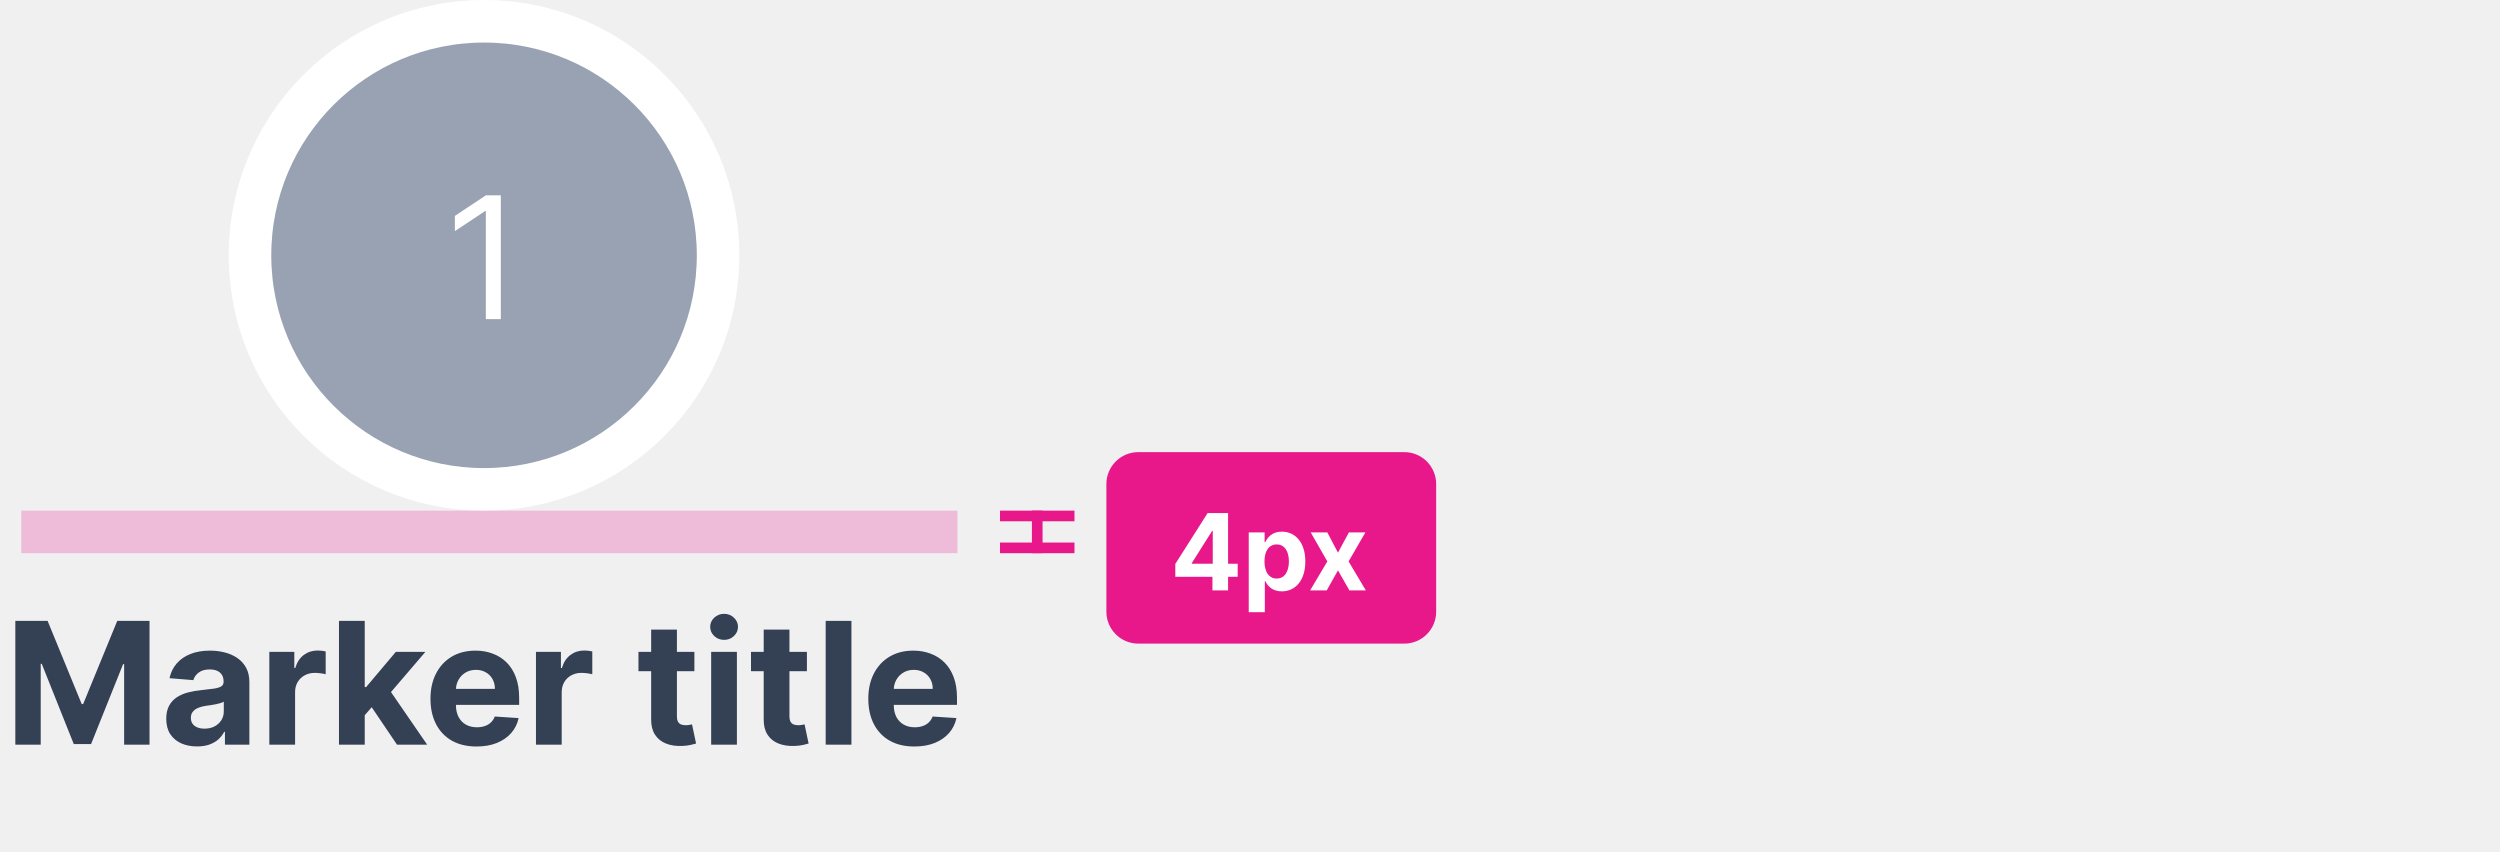
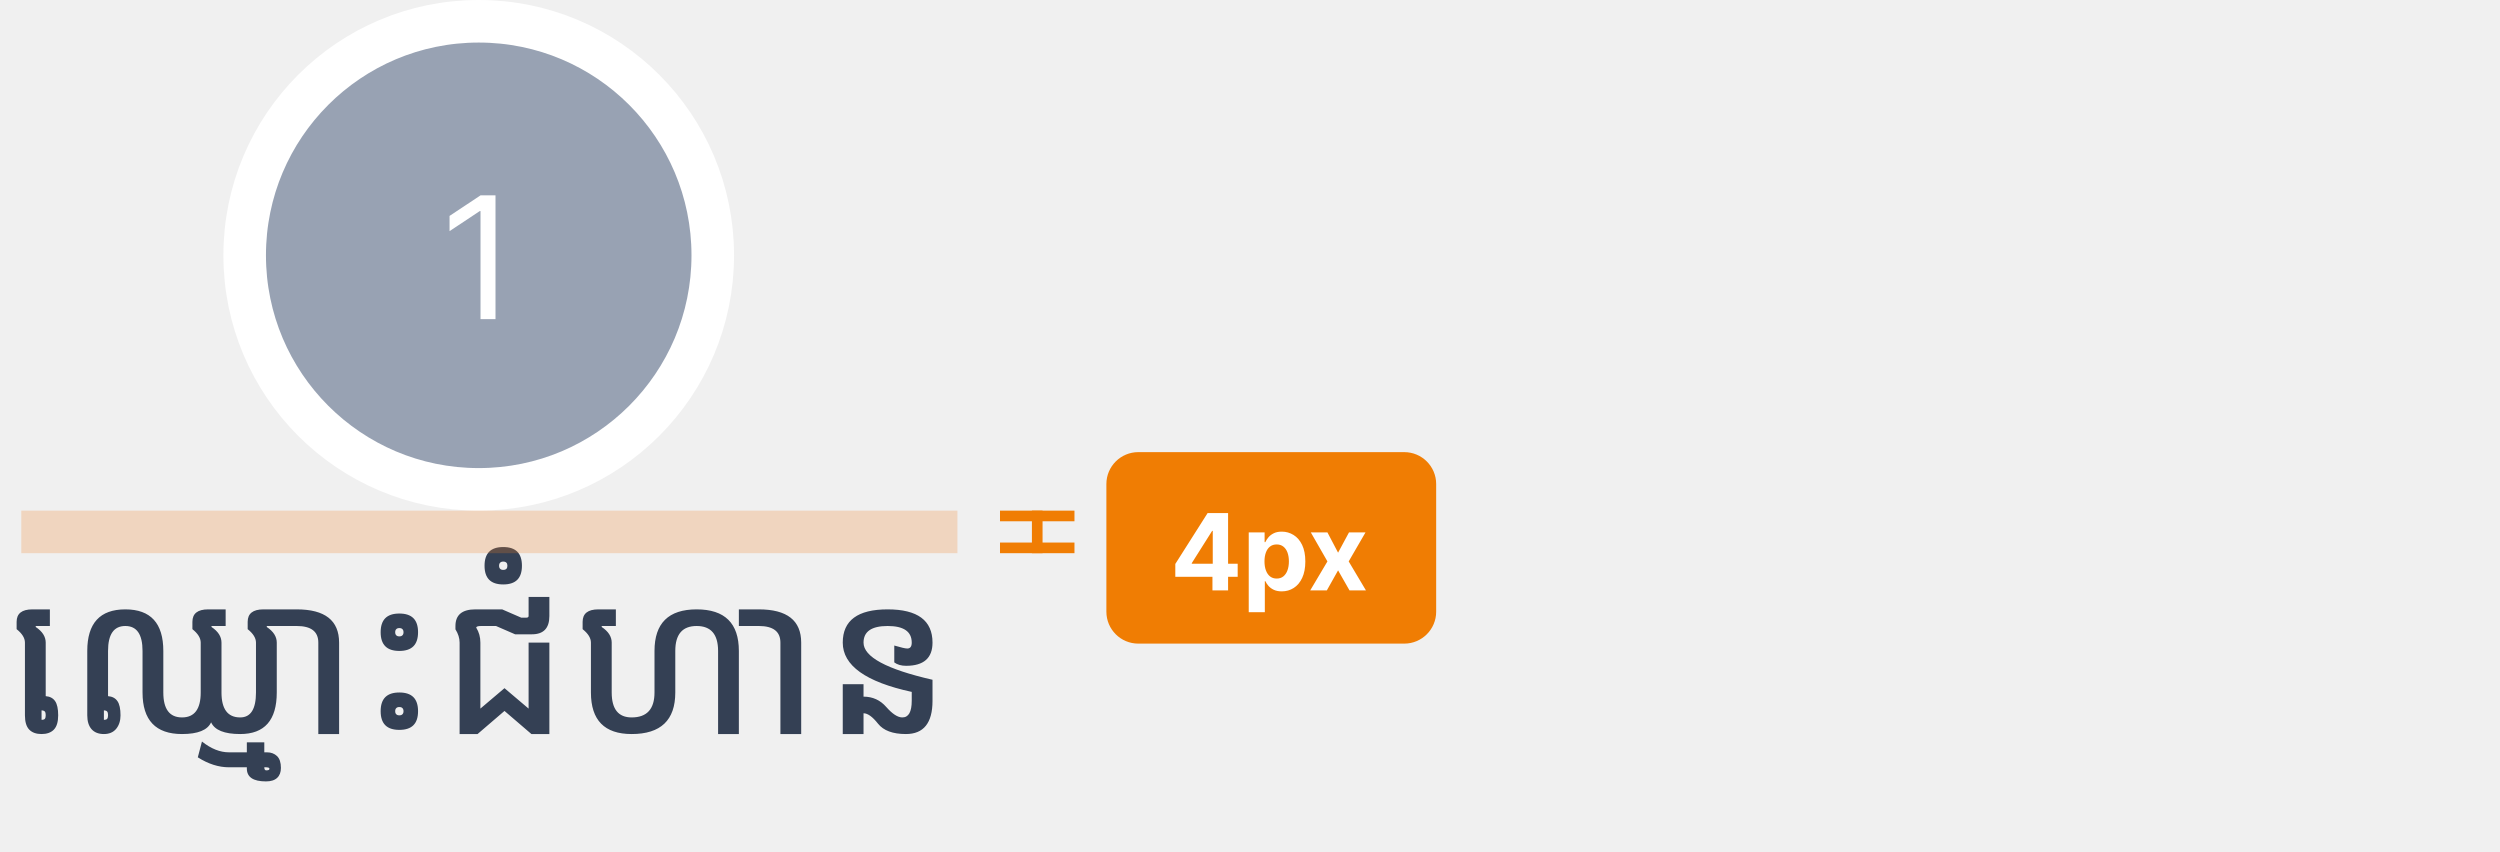
<svg xmlns="http://www.w3.org/2000/svg" width="235" height="80" viewBox="0 0 235 80" fill="none">
-   <rect x="23.5" y="2" width="44" height="44" rx="22" fill="#98A2B3" />
-   <path d="M47.077 18.364V30H45.668V19.841H45.599L42.758 21.727V20.296L45.668 18.364H47.077Z" fill="white" />
-   <rect x="23.5" y="2" width="44" height="44" rx="22" stroke="white" stroke-width="4" />
-   <path d="M1.441 58.364H4.475L7.68 66.182H7.816L11.021 58.364H14.055V70H11.668V62.426H11.572L8.56 69.943H6.935L3.924 62.398H3.827V70H1.441V58.364ZM18.525 70.165C17.968 70.165 17.472 70.068 17.036 69.875C16.601 69.678 16.256 69.388 16.002 69.006C15.752 68.619 15.627 68.138 15.627 67.562C15.627 67.078 15.716 66.671 15.894 66.341C16.072 66.011 16.315 65.746 16.621 65.546C16.928 65.345 17.277 65.193 17.667 65.091C18.061 64.989 18.474 64.917 18.905 64.875C19.413 64.822 19.822 64.773 20.133 64.727C20.443 64.678 20.669 64.606 20.809 64.511C20.949 64.417 21.019 64.276 21.019 64.091V64.057C21.019 63.697 20.905 63.419 20.678 63.222C20.455 63.025 20.137 62.926 19.724 62.926C19.288 62.926 18.942 63.023 18.684 63.216C18.426 63.405 18.256 63.644 18.173 63.932L15.934 63.75C16.048 63.22 16.271 62.761 16.604 62.375C16.938 61.985 17.368 61.686 17.894 61.477C18.424 61.265 19.038 61.159 19.735 61.159C20.22 61.159 20.684 61.216 21.127 61.33C21.574 61.443 21.97 61.619 22.315 61.858C22.663 62.097 22.938 62.403 23.139 62.778C23.339 63.15 23.44 63.595 23.44 64.114V70H21.144V68.79H21.076C20.936 69.062 20.748 69.303 20.514 69.511C20.279 69.716 19.996 69.877 19.667 69.994C19.337 70.108 18.957 70.165 18.525 70.165ZM19.218 68.494C19.574 68.494 19.889 68.424 20.161 68.284C20.434 68.14 20.648 67.947 20.803 67.704C20.959 67.462 21.036 67.188 21.036 66.881V65.954C20.96 66.004 20.856 66.049 20.724 66.091C20.595 66.129 20.449 66.165 20.286 66.199C20.123 66.229 19.96 66.258 19.798 66.284C19.635 66.307 19.487 66.328 19.354 66.347C19.07 66.388 18.822 66.454 18.61 66.546C18.398 66.636 18.233 66.76 18.116 66.915C17.998 67.066 17.94 67.256 17.94 67.483C17.94 67.812 18.059 68.064 18.298 68.239C18.54 68.409 18.847 68.494 19.218 68.494ZM25.317 70V61.273H27.664V62.795H27.755C27.914 62.254 28.181 61.845 28.556 61.568C28.931 61.288 29.363 61.148 29.852 61.148C29.973 61.148 30.104 61.155 30.244 61.17C30.384 61.186 30.507 61.206 30.613 61.233V63.381C30.499 63.347 30.342 63.316 30.141 63.29C29.941 63.263 29.757 63.25 29.59 63.25C29.234 63.25 28.916 63.328 28.636 63.483C28.359 63.635 28.139 63.847 27.977 64.119C27.817 64.392 27.738 64.706 27.738 65.062V70H25.317ZM34.057 67.489L34.063 64.585H34.416L37.211 61.273H39.989L36.234 65.659H35.66L34.057 67.489ZM31.864 70V58.364H34.285V70H31.864ZM37.319 70L34.751 66.199L36.364 64.489L40.154 70H37.319ZM44.795 70.171C43.897 70.171 43.124 69.989 42.477 69.625C41.833 69.258 41.336 68.739 40.988 68.068C40.639 67.394 40.465 66.597 40.465 65.676C40.465 64.778 40.639 63.99 40.988 63.312C41.336 62.635 41.827 62.106 42.459 61.727C43.096 61.349 43.842 61.159 44.698 61.159C45.274 61.159 45.81 61.252 46.306 61.438C46.806 61.619 47.242 61.894 47.613 62.261C47.988 62.629 48.28 63.091 48.488 63.648C48.696 64.201 48.8 64.849 48.8 65.591V66.256H41.431V64.756H46.522C46.522 64.407 46.446 64.099 46.295 63.83C46.143 63.561 45.933 63.35 45.664 63.199C45.399 63.044 45.09 62.966 44.738 62.966C44.37 62.966 44.045 63.051 43.761 63.222C43.48 63.388 43.261 63.614 43.102 63.898C42.943 64.178 42.861 64.49 42.857 64.835V66.261C42.857 66.693 42.937 67.066 43.096 67.381C43.259 67.695 43.488 67.938 43.783 68.108C44.079 68.278 44.429 68.364 44.834 68.364C45.103 68.364 45.35 68.326 45.573 68.25C45.797 68.174 45.988 68.061 46.147 67.909C46.306 67.758 46.427 67.572 46.511 67.352L48.749 67.5C48.636 68.038 48.403 68.508 48.05 68.909C47.702 69.307 47.251 69.617 46.698 69.841C46.149 70.061 45.514 70.171 44.795 70.171ZM50.38 70V61.273H52.727V62.795H52.818C52.977 62.254 53.244 61.845 53.619 61.568C53.994 61.288 54.425 61.148 54.914 61.148C55.035 61.148 55.166 61.155 55.306 61.17C55.446 61.186 55.569 61.206 55.675 61.233V63.381C55.562 63.347 55.405 63.316 55.204 63.29C55.003 63.263 54.819 63.25 54.653 63.25C54.297 63.25 53.978 63.328 53.698 63.483C53.422 63.635 53.202 63.847 53.039 64.119C52.88 64.392 52.8 64.706 52.8 65.062V70H50.38ZM65.272 61.273V63.091H60.016V61.273H65.272ZM61.209 59.182H63.63V67.318C63.63 67.542 63.664 67.716 63.732 67.841C63.8 67.962 63.895 68.047 64.016 68.097C64.141 68.146 64.285 68.171 64.448 68.171C64.562 68.171 64.675 68.161 64.789 68.142C64.903 68.119 64.99 68.102 65.05 68.091L65.431 69.892C65.31 69.93 65.139 69.974 64.92 70.023C64.7 70.076 64.433 70.108 64.119 70.119C63.535 70.142 63.024 70.064 62.584 69.886C62.149 69.708 61.81 69.432 61.568 69.057C61.325 68.682 61.206 68.208 61.209 67.636V59.182ZM66.849 70V61.273H69.269V70H66.849ZM68.065 60.148C67.705 60.148 67.396 60.028 67.138 59.79C66.885 59.547 66.758 59.258 66.758 58.92C66.758 58.587 66.885 58.301 67.138 58.062C67.396 57.82 67.705 57.699 68.065 57.699C68.424 57.699 68.731 57.82 68.985 58.062C69.243 58.301 69.371 58.587 69.371 58.92C69.371 59.258 69.243 59.547 68.985 59.79C68.731 60.028 68.424 60.148 68.065 60.148ZM75.85 61.273V63.091H70.594V61.273H75.85ZM71.788 59.182H74.208V67.318C74.208 67.542 74.242 67.716 74.31 67.841C74.379 67.962 74.473 68.047 74.594 68.097C74.719 68.146 74.863 68.171 75.026 68.171C75.14 68.171 75.254 68.161 75.367 68.142C75.481 68.119 75.568 68.102 75.629 68.091L76.009 69.892C75.888 69.93 75.718 69.974 75.498 70.023C75.278 70.076 75.011 70.108 74.697 70.119C74.113 70.142 73.602 70.064 73.163 69.886C72.727 69.708 72.388 69.432 72.146 69.057C71.903 68.682 71.784 68.208 71.788 67.636V59.182ZM80.035 58.364V70H77.614V58.364H80.035ZM85.951 70.171C85.053 70.171 84.281 69.989 83.633 69.625C82.989 69.258 82.493 68.739 82.144 68.068C81.796 67.394 81.621 66.597 81.621 65.676C81.621 64.778 81.796 63.99 82.144 63.312C82.493 62.635 82.983 62.106 83.616 61.727C84.252 61.349 84.998 61.159 85.854 61.159C86.43 61.159 86.966 61.252 87.462 61.438C87.962 61.619 88.398 61.894 88.769 62.261C89.144 62.629 89.436 63.091 89.644 63.648C89.853 64.201 89.957 64.849 89.957 65.591V66.256H82.587V64.756H87.678C87.678 64.407 87.603 64.099 87.451 63.83C87.299 63.561 87.089 63.35 86.82 63.199C86.555 63.044 86.246 62.966 85.894 62.966C85.527 62.966 85.201 63.051 84.917 63.222C84.637 63.388 84.417 63.614 84.258 63.898C84.099 64.178 84.017 64.49 84.013 64.835V66.261C84.013 66.693 84.093 67.066 84.252 67.381C84.415 67.695 84.644 67.938 84.94 68.108C85.235 68.278 85.585 68.364 85.991 68.364C86.26 68.364 86.506 68.326 86.729 68.25C86.953 68.174 87.144 68.061 87.303 67.909C87.462 67.758 87.584 67.572 87.667 67.352L89.906 67.5C89.792 68.038 89.559 68.508 89.207 68.909C88.858 69.307 88.407 69.617 87.854 69.841C87.305 70.061 86.671 70.171 85.951 70.171Z" fill="#344054" />
-   <rect x="2" y="48" width="88" height="4" fill="#E8178A" fill-opacity="0.24" />
-   <path d="M97.5 48V52" stroke="#E8178A" />
-   <rect x="104" y="42.5" width="31" height="18" rx="3" fill="#E8178A" />
-   <path d="M110.479 54.222H113.97V55.5H115.44V54.222H116.342V52.989H115.44V48.227H113.516L110.479 53.011V54.222ZM113.999 52.989H112.028V52.932L113.942 49.903H113.999V52.989ZM117.381 57.545H118.894V54.626H118.94C119.15 55.081 119.608 55.589 120.488 55.589C121.731 55.589 122.701 54.605 122.701 52.78C122.701 50.905 121.689 49.974 120.492 49.974C119.579 49.974 119.142 50.518 118.94 50.962H118.873V50.045H117.381V57.545ZM118.862 52.773C118.862 51.8 119.274 51.178 120.009 51.178C120.758 51.178 121.156 51.828 121.156 52.773C121.156 53.724 120.751 54.385 120.009 54.385C119.281 54.385 118.862 53.746 118.862 52.773ZM124.768 50.045H123.206L124.768 52.773L123.149 55.5H124.711L125.77 53.614L126.846 55.5H128.39L126.768 52.773L128.348 50.045H126.796L125.77 51.952L124.768 50.045Z" fill="white" />
-   <line x1="94" y1="48.5" x2="101" y2="48.5" stroke="#E8178A" />
-   <line x1="94" y1="51.5" x2="101" y2="51.5" stroke="#E8178A" />
+   <rect x="23" y="2" width="44" height="44" rx="22" fill="#98A2B3" />
+   <path d="M46.577 18.364V30H45.168V19.841H45.099L42.258 21.727V20.296L45.168 18.364H46.577Z" fill="white" />
+   <rect x="23" y="2" width="44" height="44" rx="22" stroke="white" stroke-width="4" />
+   <path d="M4.219 66.891C4.172 66.823 4.068 66.784 3.906 66.773V67.664C4.068 67.664 4.172 67.63 4.219 67.562C4.271 67.49 4.297 67.378 4.297 67.227C4.297 67.07 4.271 66.958 4.219 66.891ZM4.297 65.438C4.693 65.469 4.987 65.625 5.18 65.906C5.372 66.182 5.469 66.628 5.469 67.242C5.469 67.857 5.333 68.305 5.062 68.586C4.792 68.862 4.406 69 3.906 69C3.406 69 3.021 68.862 2.75 68.586C2.479 68.305 2.344 67.857 2.344 67.242V60.406C2.344 59.979 2.083 59.557 1.562 59.141V58.453C1.562 57.672 2.057 57.281 3.047 57.281H4.688V58.844H3.359V58.938C3.984 59.354 4.297 59.844 4.297 60.406V65.438ZM9.766 67.664C9.927 67.664 10.031 67.63 10.078 67.562C10.13 67.49 10.156 67.378 10.156 67.227C10.156 67.07 10.13 66.958 10.078 66.891C10.031 66.823 9.927 66.784 9.766 66.773V67.664ZM8.203 61.188C8.203 58.583 9.396 57.281 11.781 57.281C14.162 57.281 15.352 58.583 15.352 61.188V65.094C15.352 66.656 15.938 67.438 17.109 67.438C18.281 67.438 18.867 66.656 18.867 65.094V60.406C18.867 59.979 18.607 59.557 18.086 59.141V58.453C18.086 57.672 18.581 57.281 19.57 57.281H21.211V58.844H19.883V58.938C20.508 59.354 20.82 59.844 20.82 60.406V65.094C20.82 66.656 21.406 67.438 22.578 67.438C23.568 67.438 24.062 66.656 24.062 65.094V60.406C24.062 59.979 23.802 59.557 23.281 59.141V58.453C23.281 57.672 23.776 57.281 24.766 57.281H26.406V58.844H25.078V58.938C25.703 59.354 26.016 59.844 26.016 60.406V65.094C26.016 67.698 24.87 69 22.578 69C21.088 69 20.177 68.633 19.844 67.898C19.51 68.633 18.599 69 17.109 69C14.635 69 13.398 67.698 13.398 65.094V61.188C13.398 59.625 12.859 58.844 11.781 58.844C10.698 58.844 10.156 59.625 10.156 61.188V65.438C10.552 65.469 10.846 65.625 11.039 65.906C11.232 66.182 11.328 66.628 11.328 67.242C11.328 67.753 11.193 68.174 10.922 68.508C10.651 68.836 10.266 69 9.766 69C9.266 69 8.88 68.849 8.609 68.547C8.339 68.24 8.203 67.805 8.203 67.242V61.188ZM24.844 72.125C24.844 72.318 24.904 72.414 25.023 72.414C25.148 72.414 25.232 72.398 25.273 72.367C25.31 72.341 25.328 72.307 25.328 72.266C25.328 72.224 25.305 72.19 25.258 72.164C25.206 72.143 25.128 72.13 25.023 72.125H24.844ZM24.844 70.719H25.102C25.477 70.719 25.789 70.836 26.039 71.07C26.284 71.305 26.406 71.674 26.406 72.18C26.406 72.586 26.289 72.898 26.055 73.117C25.82 73.341 25.469 73.453 25 73.453C23.802 73.453 23.203 73.049 23.203 72.242V72.125H21.523C20.549 72.125 19.573 71.812 18.594 71.188L18.984 69.703C19.833 70.38 20.68 70.719 21.523 70.719H23.203V69.781H24.844V70.719ZM26.016 57.281H27.891C30.547 57.281 31.875 58.323 31.875 60.406V69H29.922V60.406C29.922 59.365 29.245 58.844 27.891 58.844H26.016V57.281ZM37.148 59.43C37.148 59.56 37.182 59.656 37.25 59.719C37.312 59.786 37.409 59.82 37.539 59.82C37.669 59.82 37.766 59.786 37.828 59.719C37.896 59.656 37.93 59.56 37.93 59.43C37.93 59.3 37.896 59.203 37.828 59.141C37.766 59.073 37.669 59.039 37.539 59.039C37.409 59.039 37.312 59.073 37.25 59.141C37.182 59.203 37.148 59.3 37.148 59.43ZM39.297 59.43C39.297 60.018 39.151 60.458 38.859 60.75C38.568 61.042 38.128 61.188 37.539 61.188C36.95 61.188 36.51 61.042 36.219 60.75C35.927 60.458 35.781 60.018 35.781 59.43C35.781 58.841 35.927 58.401 36.219 58.109C36.51 57.818 36.95 57.672 37.539 57.672C38.128 57.672 38.568 57.818 38.859 58.109C39.151 58.401 39.297 58.841 39.297 59.43ZM37.148 66.852C37.148 66.982 37.182 67.078 37.25 67.141C37.312 67.208 37.409 67.242 37.539 67.242C37.669 67.242 37.766 67.208 37.828 67.141C37.896 67.078 37.93 66.982 37.93 66.852C37.93 66.721 37.896 66.625 37.828 66.562C37.766 66.495 37.669 66.461 37.539 66.461C37.409 66.461 37.312 66.495 37.25 66.562C37.182 66.625 37.148 66.721 37.148 66.852ZM39.297 66.852C39.297 67.44 39.151 67.88 38.859 68.172C38.568 68.463 38.128 68.609 37.539 68.609C36.95 68.609 36.51 68.463 36.219 68.172C35.927 67.88 35.781 67.44 35.781 66.852C35.781 66.263 35.927 65.823 36.219 65.531C36.51 65.24 36.95 65.094 37.539 65.094C38.128 65.094 38.568 65.24 38.859 65.531C39.151 65.823 39.297 66.263 39.297 66.852ZM43.203 60.406C43.203 59.99 43.073 59.573 42.812 59.156V58.844C42.812 57.802 43.438 57.281 44.688 57.281H47.203L49 58.062H49.453C49.609 58.062 49.688 58.01 49.688 57.906V56.109H51.641V57.906C51.641 59.052 51.094 59.625 50 59.625H48.422L46.625 58.844H45.234C44.922 58.844 44.766 58.896 44.766 59C45.026 59.417 45.156 59.885 45.156 60.406V66.609L47.422 64.688L49.688 66.609V60.406H51.641V69H49.953L47.422 66.828L44.891 69H43.203V60.406ZM46.914 53.18C46.914 53.31 46.948 53.406 47.016 53.469C47.078 53.536 47.175 53.57 47.305 53.57C47.435 53.57 47.534 53.536 47.602 53.469C47.664 53.406 47.695 53.31 47.695 53.18C47.695 53.05 47.664 52.953 47.602 52.891C47.534 52.823 47.435 52.789 47.305 52.789C47.175 52.789 47.078 52.823 47.016 52.891C46.948 52.953 46.914 53.05 46.914 53.18ZM49.062 53.18C49.062 53.768 48.917 54.208 48.625 54.5C48.333 54.792 47.893 54.938 47.305 54.938C46.716 54.938 46.276 54.792 45.984 54.5C45.693 54.208 45.547 53.768 45.547 53.18C45.547 52.591 45.693 52.151 45.984 51.859C46.276 51.568 46.716 51.422 47.305 51.422C47.893 51.422 48.333 51.568 48.625 51.859C48.917 52.151 49.062 52.591 49.062 53.18ZM57.5 60.406V65.094C57.5 66.656 58.125 67.438 59.375 67.438C60.807 67.438 61.523 66.656 61.523 65.094V61.188C61.523 58.583 62.844 57.281 65.484 57.281C68.13 57.281 69.453 58.583 69.453 61.188V69H67.5V61.188C67.5 59.625 66.828 58.844 65.484 58.844C64.146 58.844 63.477 59.625 63.477 61.188V65.094C63.477 67.698 62.109 69 59.375 69C56.823 69 55.547 67.698 55.547 65.094V60.406C55.547 59.979 55.286 59.557 54.766 59.141V58.453C54.766 57.672 55.26 57.281 56.25 57.281H57.891V58.844H56.562V58.938C57.188 59.354 57.5 59.844 57.5 60.406ZM69.453 57.281H71.328C73.984 57.281 75.312 58.323 75.312 60.406V69H73.359V60.406C73.359 59.365 72.682 58.844 71.328 58.844H69.453V57.281ZM87.656 63.898V65.875C87.656 67.958 86.823 69 85.156 69C83.922 69 83.047 68.674 82.531 68.023C82.016 67.372 81.562 67.047 81.172 67.047V69H79.219V64.312H81.172V65.484C82.031 65.484 82.745 65.81 83.312 66.461C83.885 67.112 84.388 67.438 84.82 67.438C85.409 67.438 85.703 66.917 85.703 65.875V65.039C81.38 64.102 79.219 62.557 79.219 60.406C79.219 58.323 80.625 57.281 83.438 57.281C86.25 57.281 87.656 58.323 87.656 60.406C87.656 61.859 86.828 62.586 85.172 62.586C84.719 62.586 84.349 62.479 84.062 62.266V60.68C84.698 60.867 85.104 60.961 85.281 60.961C85.562 60.961 85.703 60.776 85.703 60.406C85.703 59.365 84.948 58.844 83.438 58.844C81.927 58.844 81.172 59.365 81.172 60.406C81.172 61.745 83.333 62.909 87.656 63.898Z" fill="#344054" />
+   <rect x="2" y="48" width="88" height="4" fill="#EE7D22" fill-opacity="0.24" />
+   <path d="M97.5 48V52" stroke="#F07D03" />
+   <rect x="104" y="42.5" width="31" height="18" rx="3" fill="#F07D03" />
+   <path d="M110.479 54.222V53.011L113.516 48.227H114.56V49.903H113.942L112.028 52.932V52.989H116.342V54.222H110.479ZM113.97 55.5V53.852L113.999 53.316V48.227H115.44V55.5H113.97ZM117.381 57.545V50.045H118.873V50.962H118.94C119.006 50.815 119.102 50.666 119.228 50.514C119.355 50.36 119.521 50.233 119.725 50.131C119.931 50.026 120.186 49.974 120.492 49.974C120.89 49.974 121.257 50.079 121.593 50.287C121.929 50.493 122.198 50.804 122.399 51.221C122.6 51.635 122.701 52.155 122.701 52.78C122.701 53.388 122.602 53.902 122.406 54.321C122.212 54.738 121.947 55.054 121.61 55.269C121.277 55.482 120.903 55.589 120.488 55.589C120.195 55.589 119.945 55.54 119.739 55.443C119.535 55.346 119.368 55.224 119.238 55.077C119.108 54.928 119.009 54.778 118.94 54.626H118.894V57.545H117.381ZM118.862 52.773C118.862 53.097 118.907 53.38 118.997 53.621C119.087 53.863 119.217 54.051 119.387 54.186C119.558 54.319 119.765 54.385 120.009 54.385C120.255 54.385 120.463 54.318 120.634 54.182C120.804 54.045 120.933 53.856 121.021 53.614C121.111 53.37 121.156 53.09 121.156 52.773C121.156 52.458 121.112 52.181 121.025 51.942C120.937 51.703 120.808 51.516 120.637 51.381C120.467 51.246 120.257 51.178 120.009 51.178C119.763 51.178 119.554 51.243 119.384 51.374C119.216 51.504 119.087 51.688 118.997 51.928C118.907 52.167 118.862 52.448 118.862 52.773ZM124.778 50.045L125.779 51.952L126.806 50.045H128.358L126.777 52.773L128.4 55.5H126.855L125.779 53.614L124.721 55.5H123.159L124.778 52.773L123.216 50.045H124.778Z" fill="white" />
+   <line x1="94" y1="48.5" x2="101" y2="48.5" stroke="#F07D03" />
+   <line x1="94" y1="51.5" x2="101" y2="51.5" stroke="#F07D03" />
</svg>
